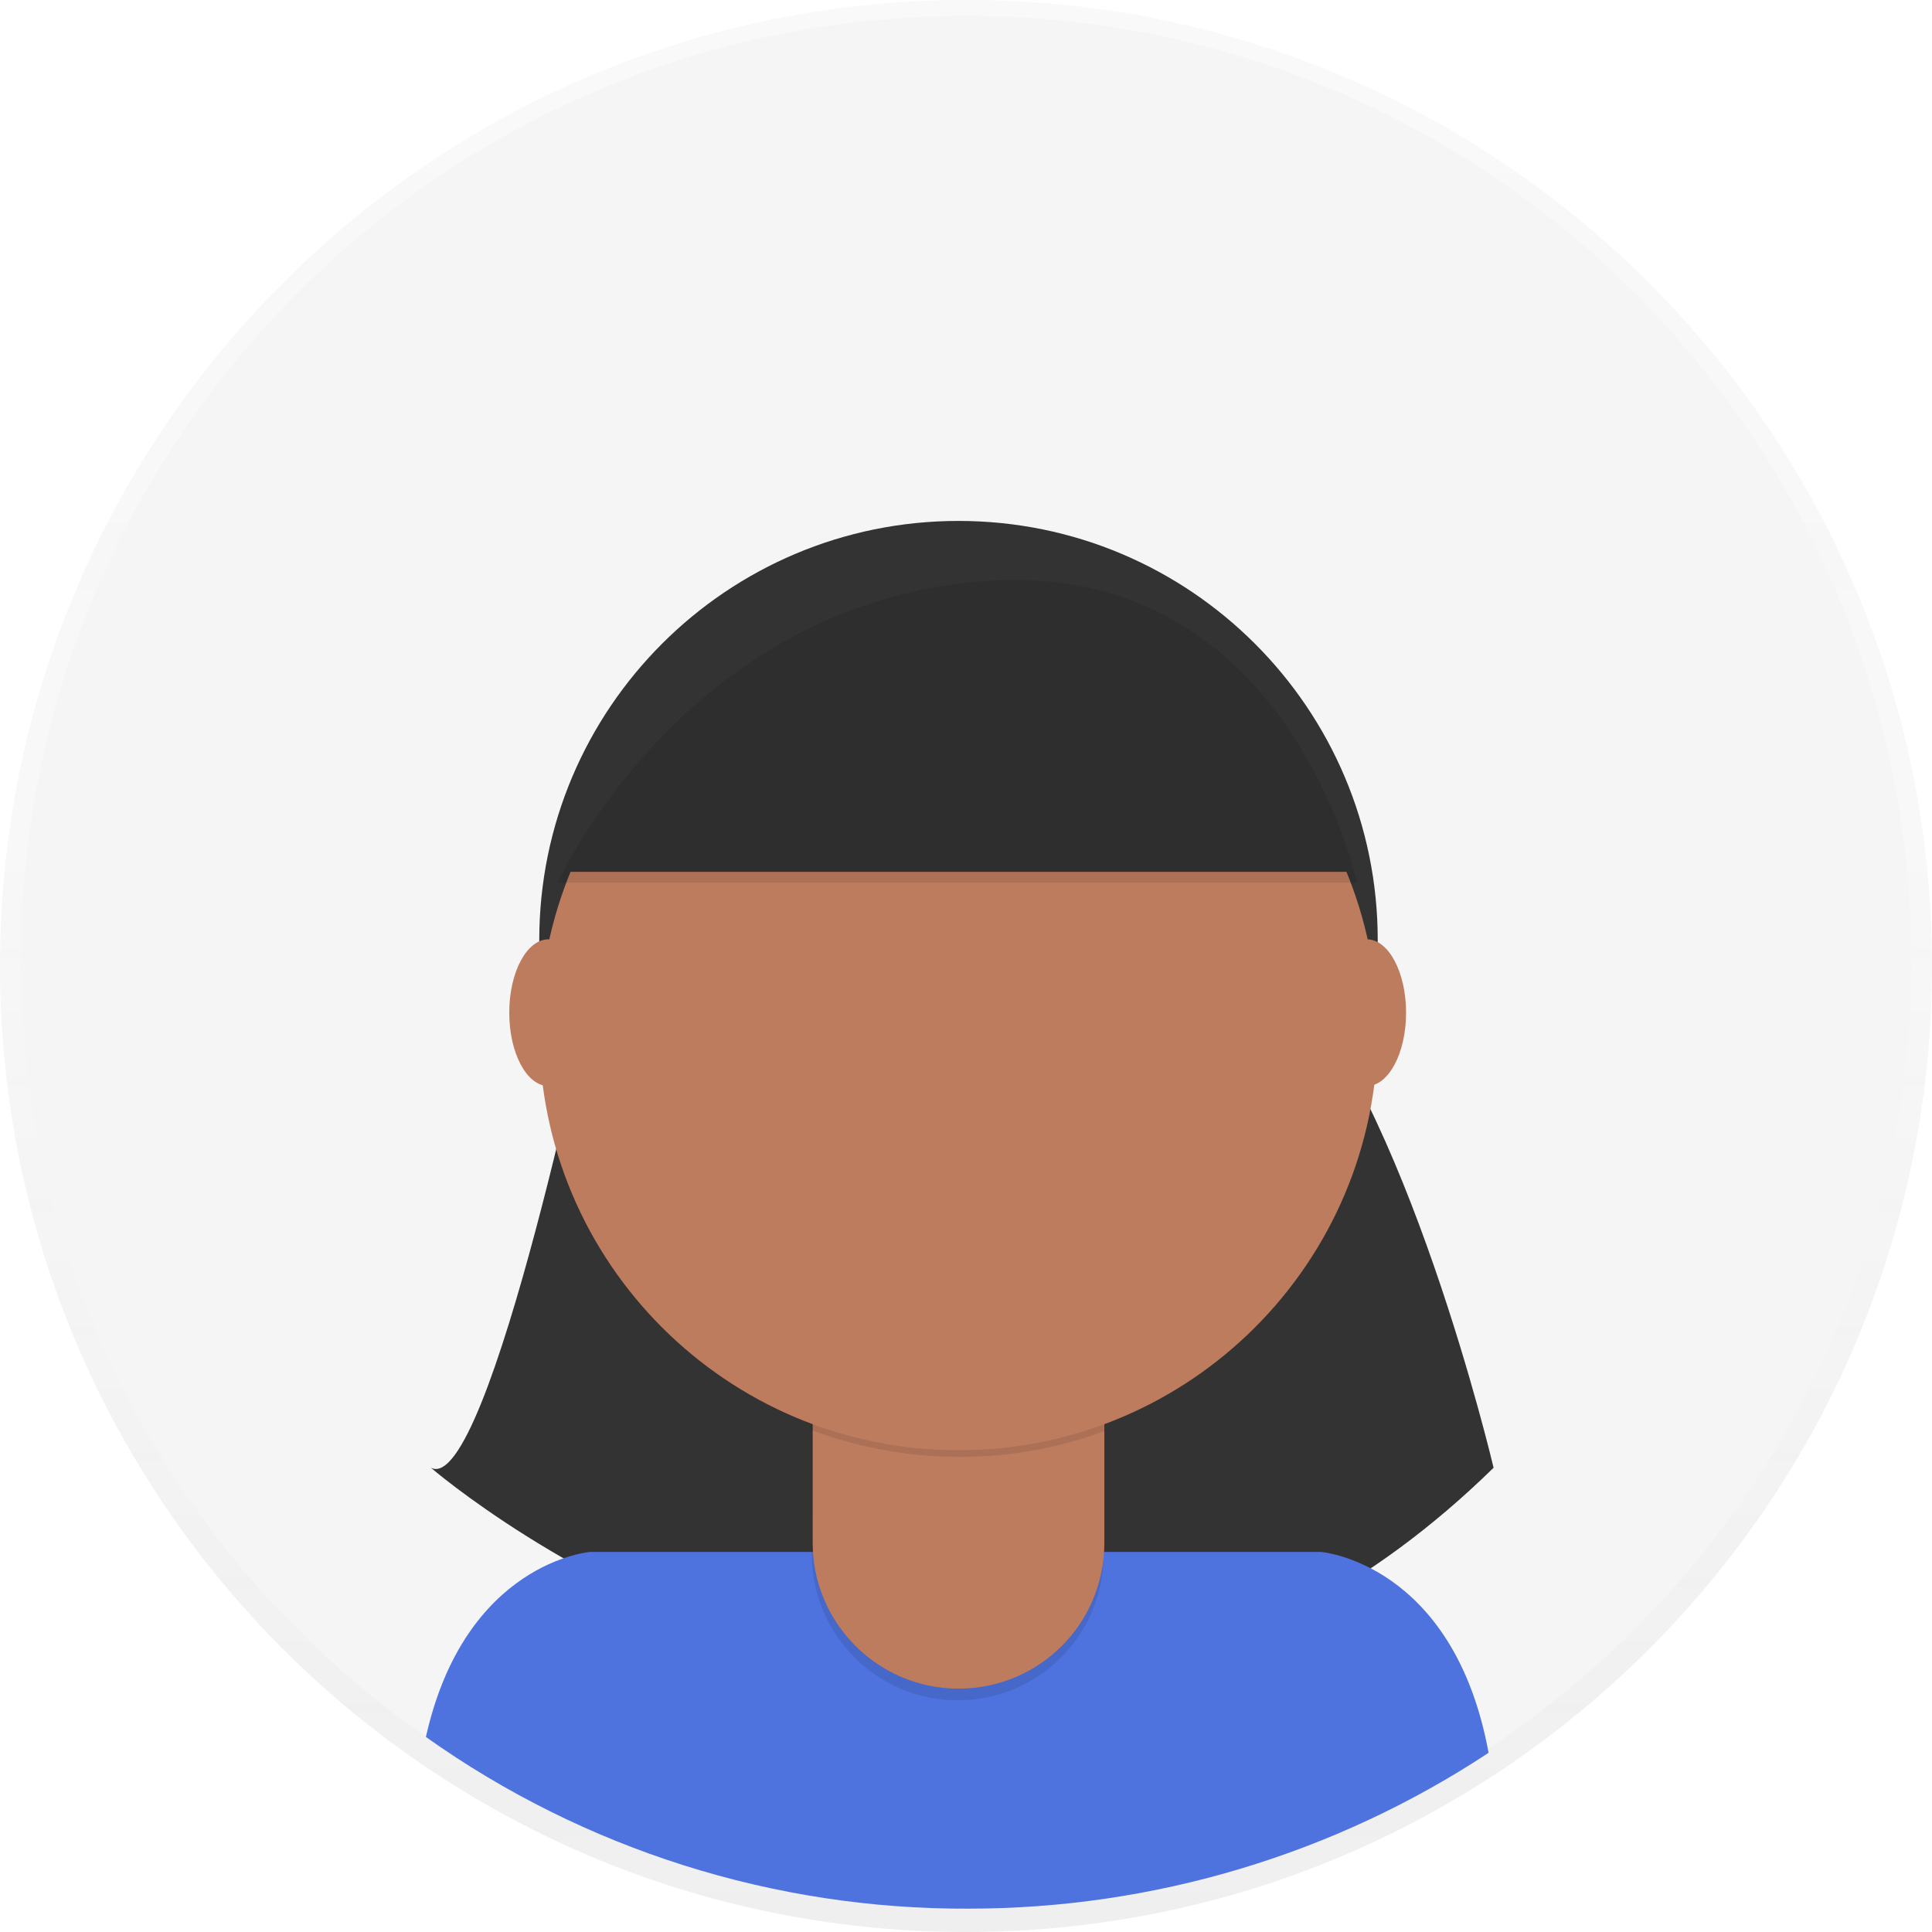
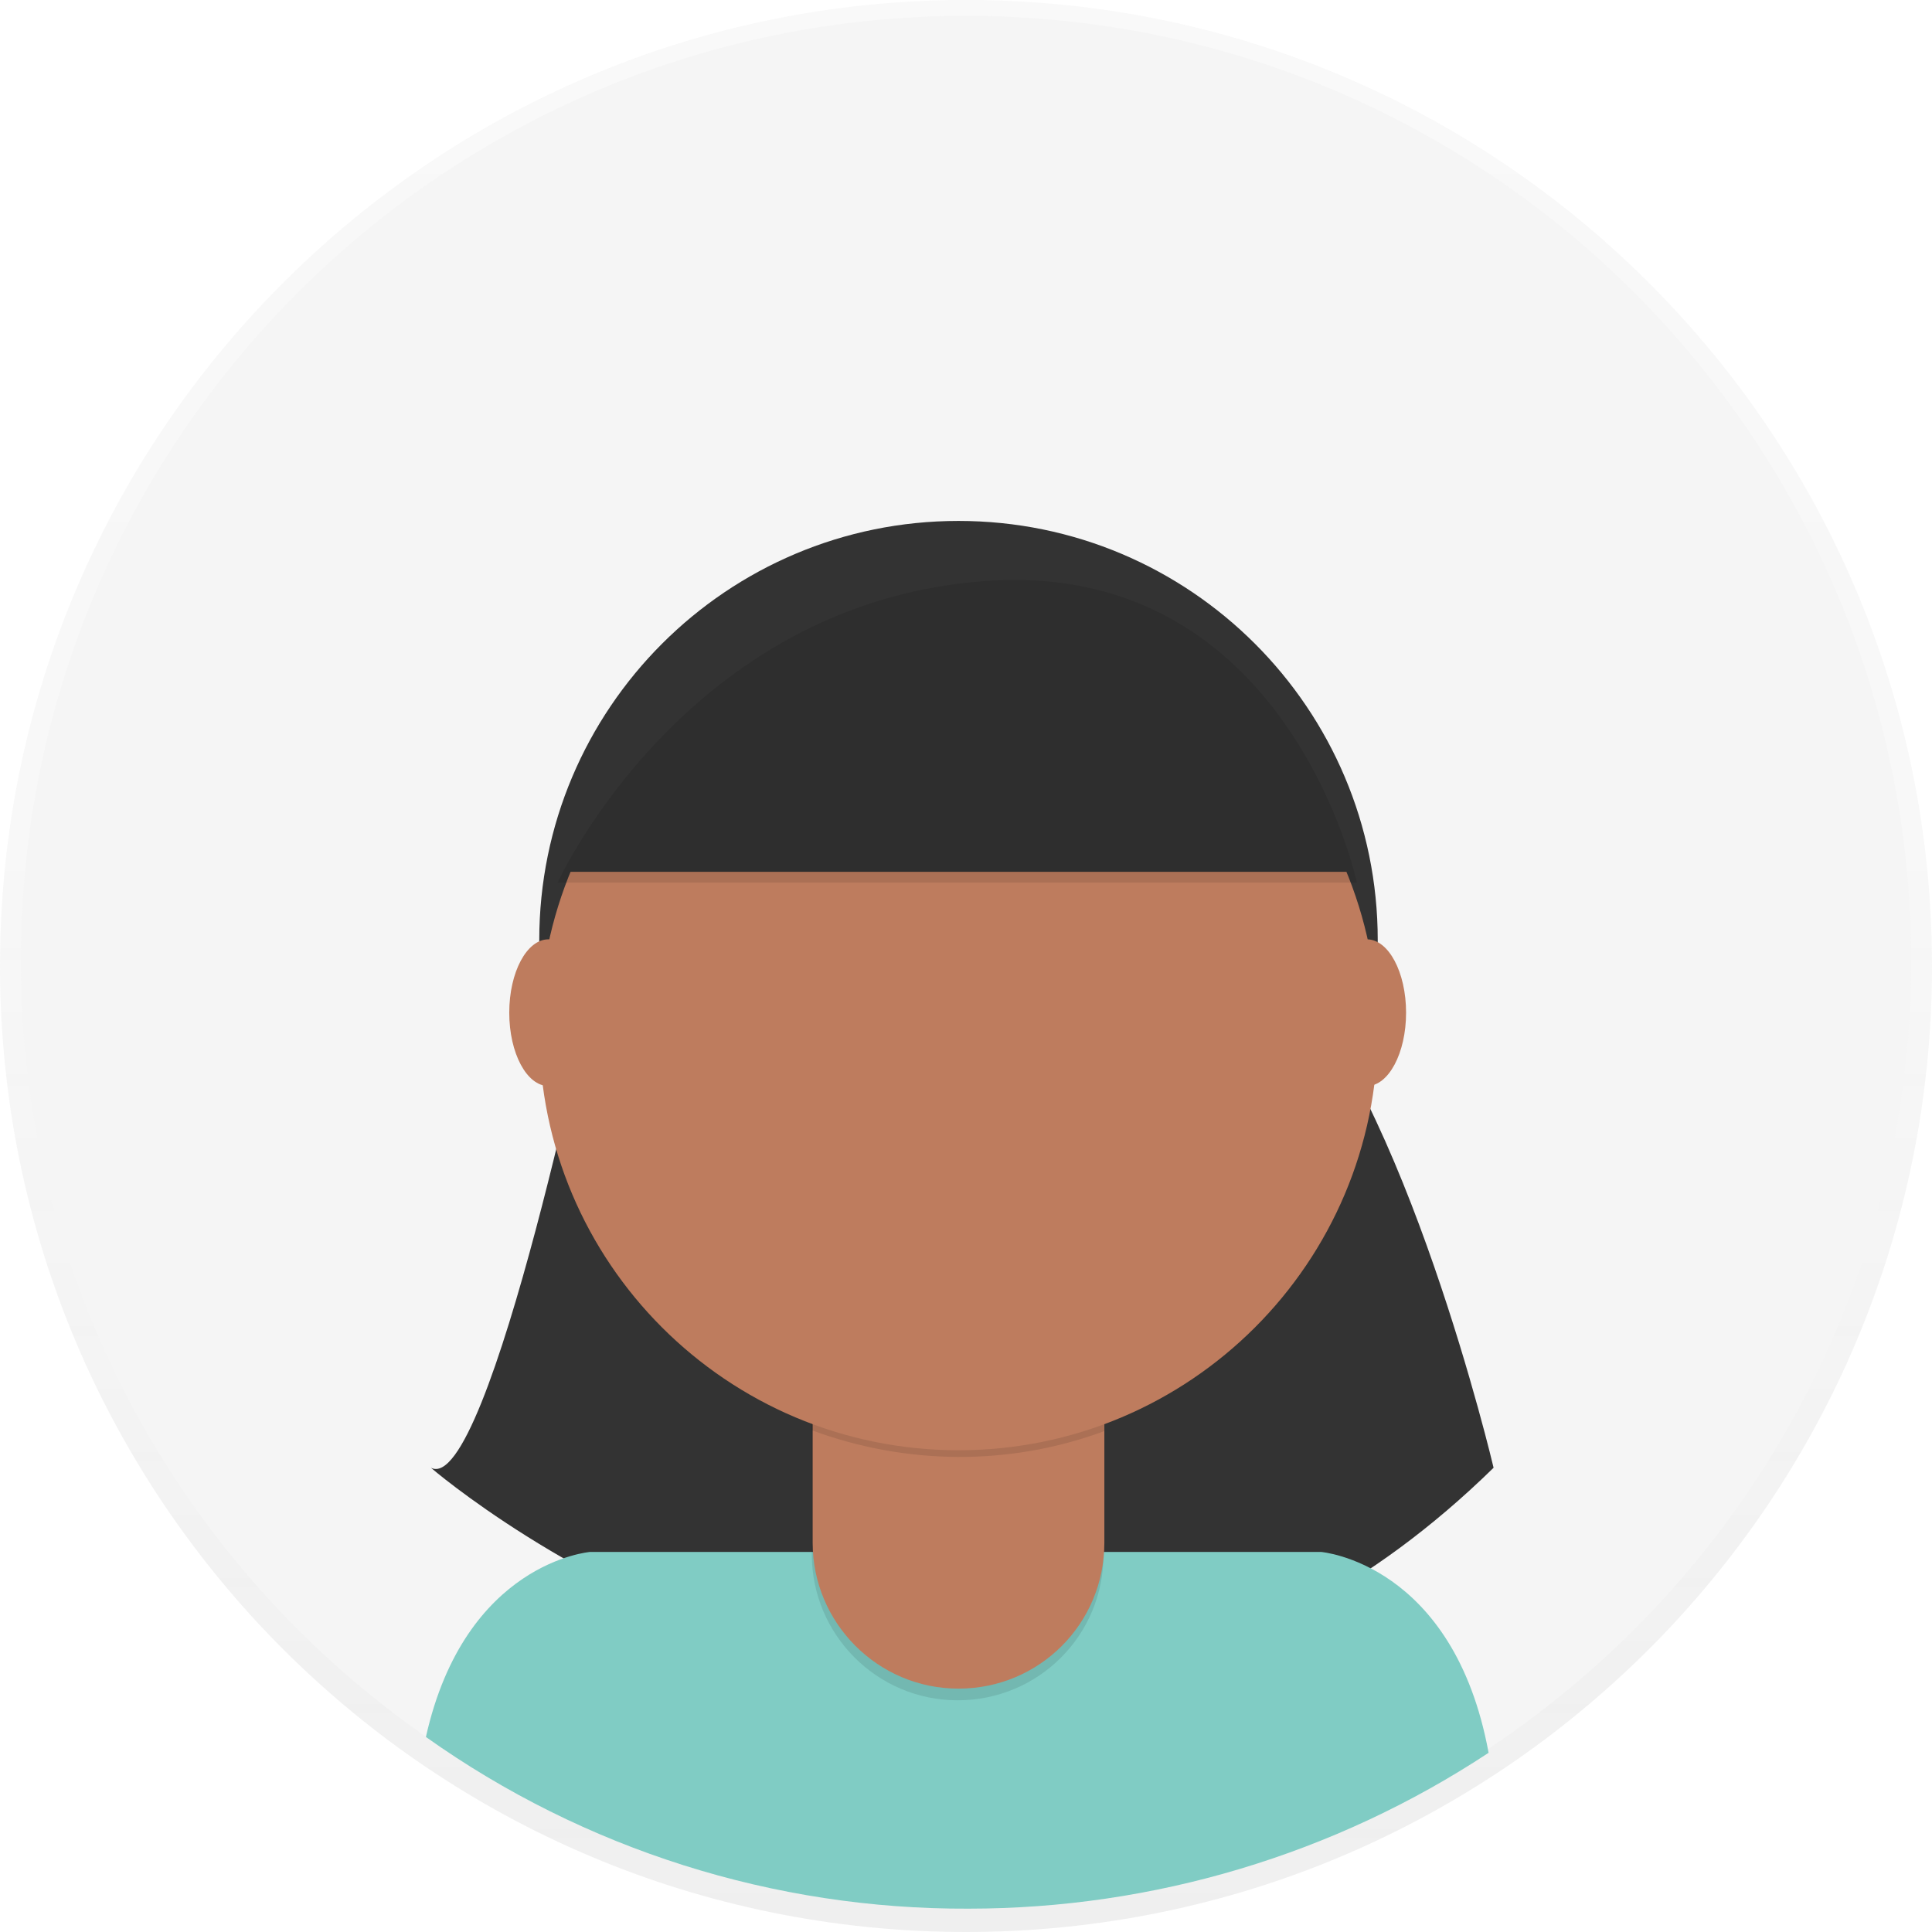
<svg xmlns="http://www.w3.org/2000/svg" version="1.1" id="_x38_8ce59e9-c4b8-4d1d-9d7a-ce0190159aa8" x="0px" y="0px" viewBox="0 0 231.8 231.8" style="enable-background:new 0 0 231.8 231.8;" xml:space="preserve">
  <style type="text/css">
	.st0{opacity:0.5;}
	.st1{fill:url(#SVGID_1_);}
	.st2{fill:#F5F5F5;}
	.st3{fill:#333333;}
- 	.st4{fill:#4E73DF;}
+ 	.st4{fill:#80ccc4;}
	.st5{opacity:0.1;enable-background:new    ;}
	.st6{fill:#BE7C5E;}
</style>
  <g class="st0">
    <linearGradient id="SVGID_1_" gradientUnits="userSpaceOnUse" x1="115.89" y1="525.2" x2="115.89" y2="756.98" gradientTransform="matrix(1 0 0 -1 0 756.98)">
      <stop offset="0" style="stop-color:#808080;stop-opacity:0.25" />
      <stop offset="0.54" style="stop-color:#808080;stop-opacity:0.12" />
      <stop offset="1" style="stop-color:#808080;stop-opacity:0.1" />
    </linearGradient>
    <circle class="st1" cx="115.9" cy="115.9" r="115.9" />
  </g>
  <circle class="st2" cx="115.9" cy="115.3" r="113.4" />
  <path class="st3" d="M71.6,116.3c0,0-12.9,63.4-19.9,59.8c0,0,67.7,58.5,127.5,0c0,0-10.5-44.6-25.7-59.8H71.6z" />
  <path class="st4" d="M116.2,229c22.2,0,43.9-6.5,62.4-18.7c-4.2-22.8-20.1-24.1-20.1-24.1H70.8c0,0-15,1.2-19.7,22.2  C70.1,221.9,92.9,229.1,116.2,229z" />
  <circle class="st3" cx="115" cy="112.8" r="50.3" />
  <path class="st5" d="M97.3,158.4h35.1l0,0v28.1c0,9.7-7.8,17.5-17.5,17.5l0,0c-9.7,0-17.5-7.9-17.5-17.5L97.3,158.4L97.3,158.4z" />
  <path class="st6" d="M100.7,157.1h28.4c1.9,0,3.4,1.5,3.4,3.3v0v24.7c0,9.7-7.8,17.5-17.5,17.5l0,0c-9.7,0-17.5-7.9-17.5-17.5v0  v-24.7C97.4,158.6,98.9,157.1,100.7,157.1z" />
  <path class="st5" d="M97.4,171.6c11.3,4.2,23.8,4.3,35.1,0.1v-4.3H97.4V171.6z" />
  <circle class="st6" cx="115" cy="123.7" r="50.3" />
  <path class="st3" d="M66.9,104.6h95.9c0,0-8.2-38.7-44.4-36.2S66.9,104.6,66.9,104.6z" />
  <ellipse class="st6" cx="65.8" cy="121.5" rx="4.7" ry="8.8" />
  <ellipse class="st6" cx="164" cy="121.5" rx="4.7" ry="8.8" />
  <path class="st5" d="M66.9,105.9h95.9c0,0-8.2-38.7-44.4-36.2S66.9,105.9,66.9,105.9z" />
</svg>
